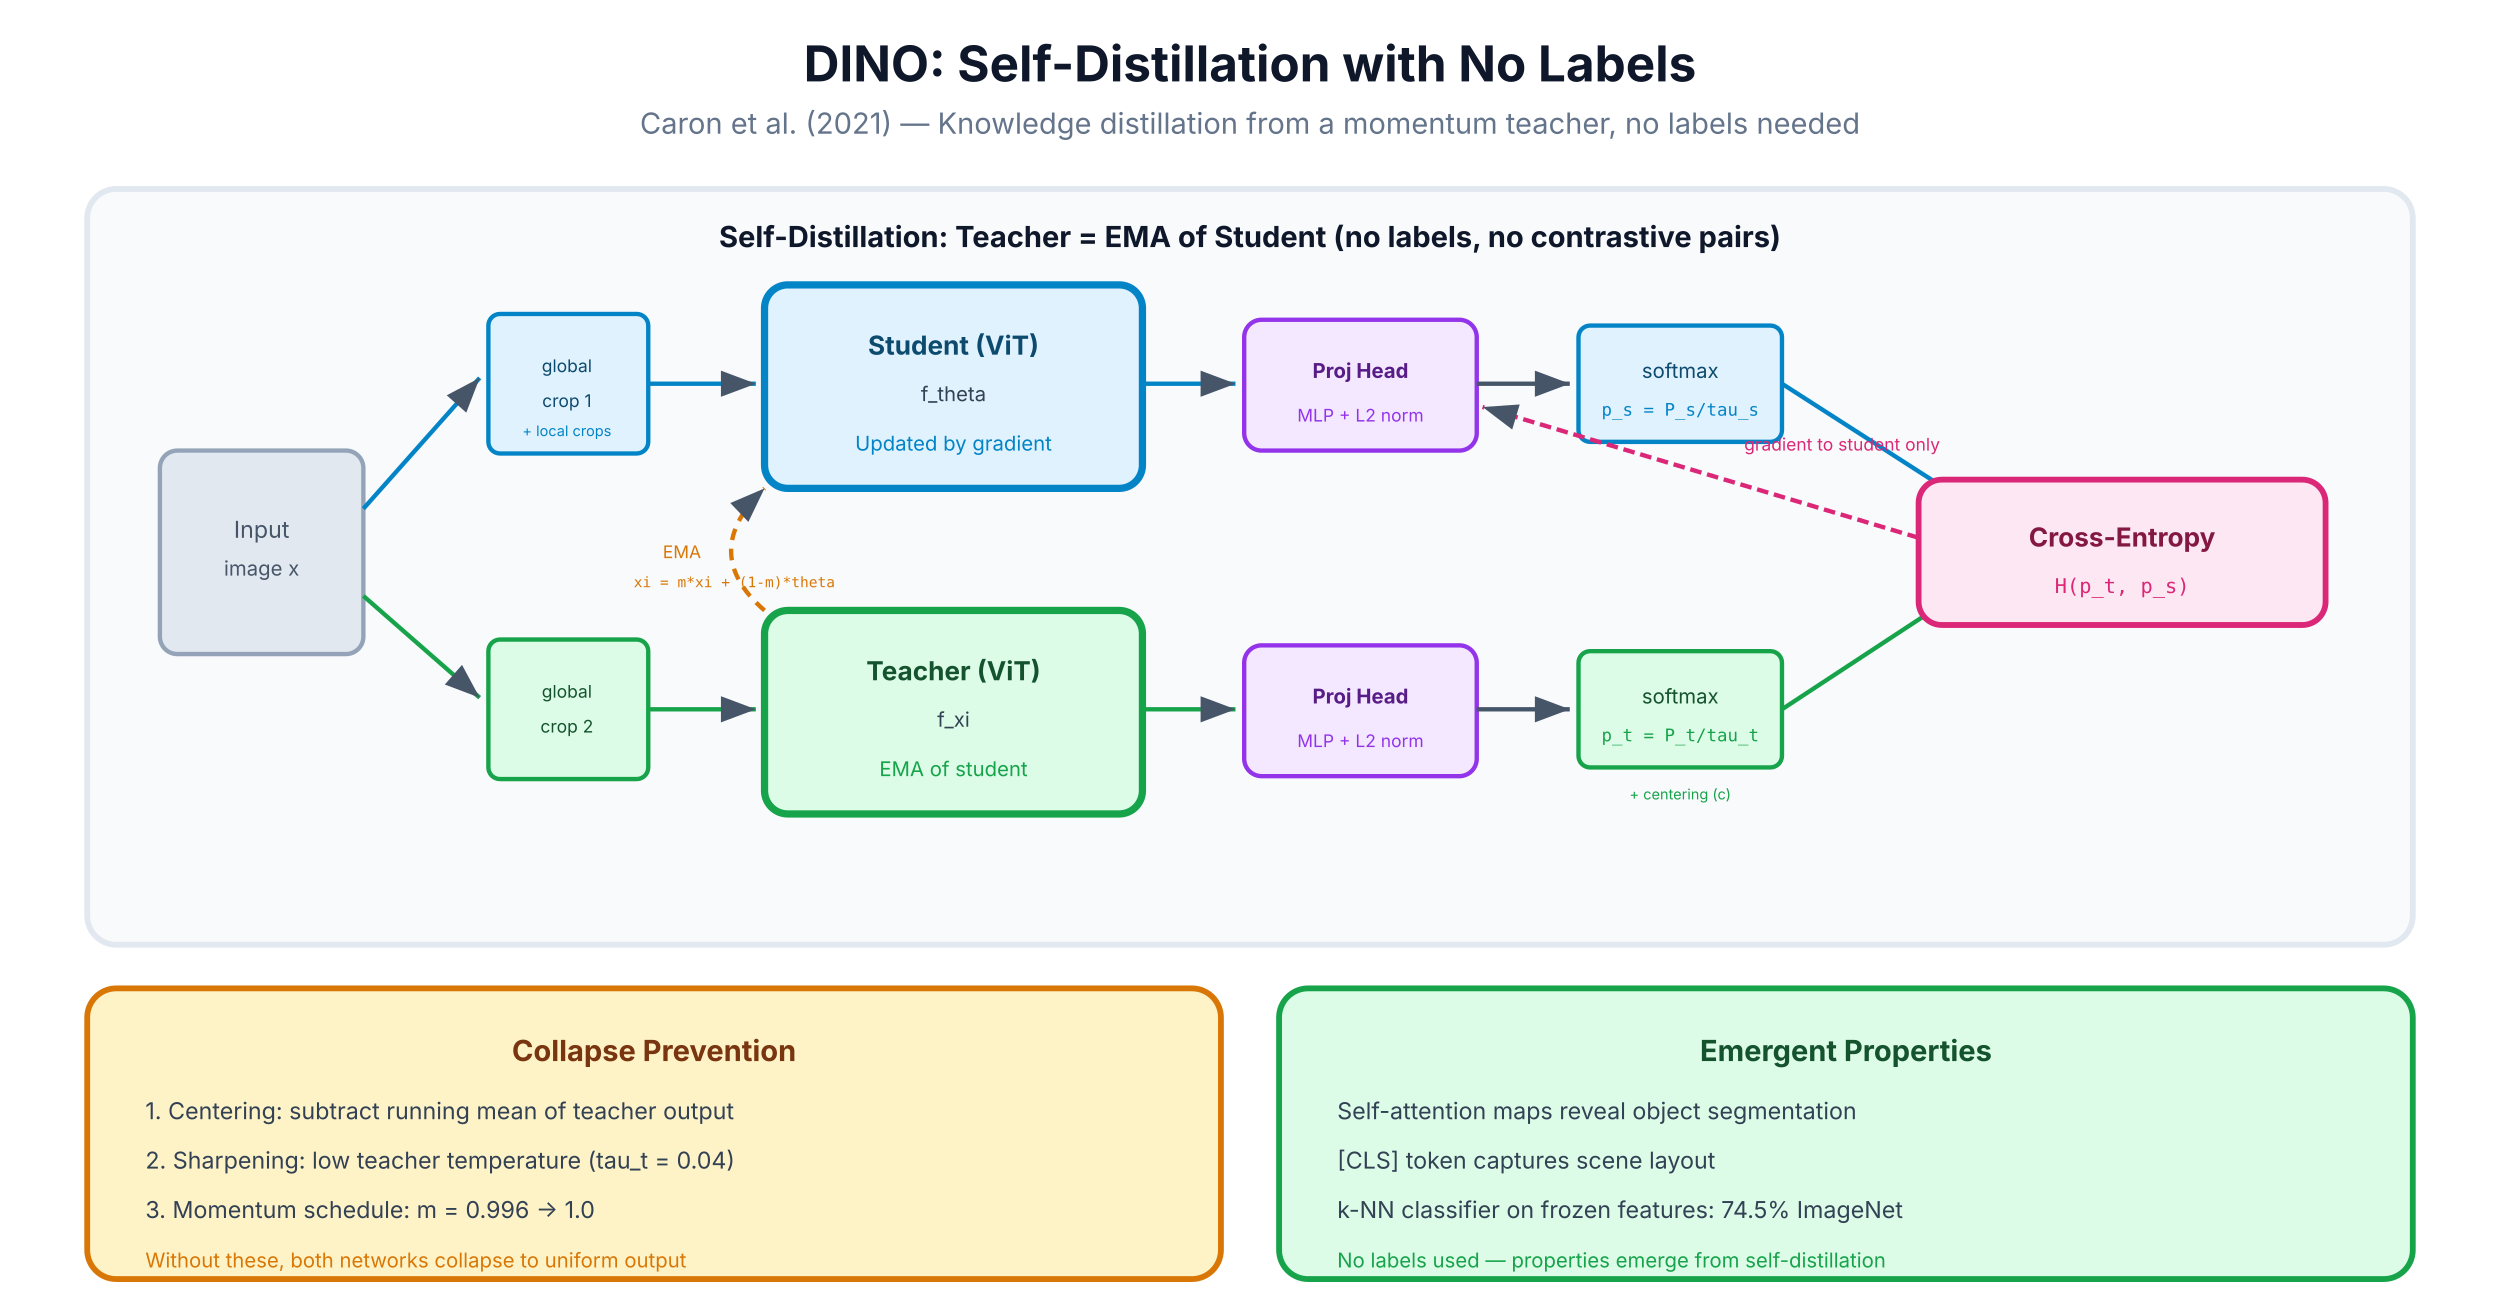
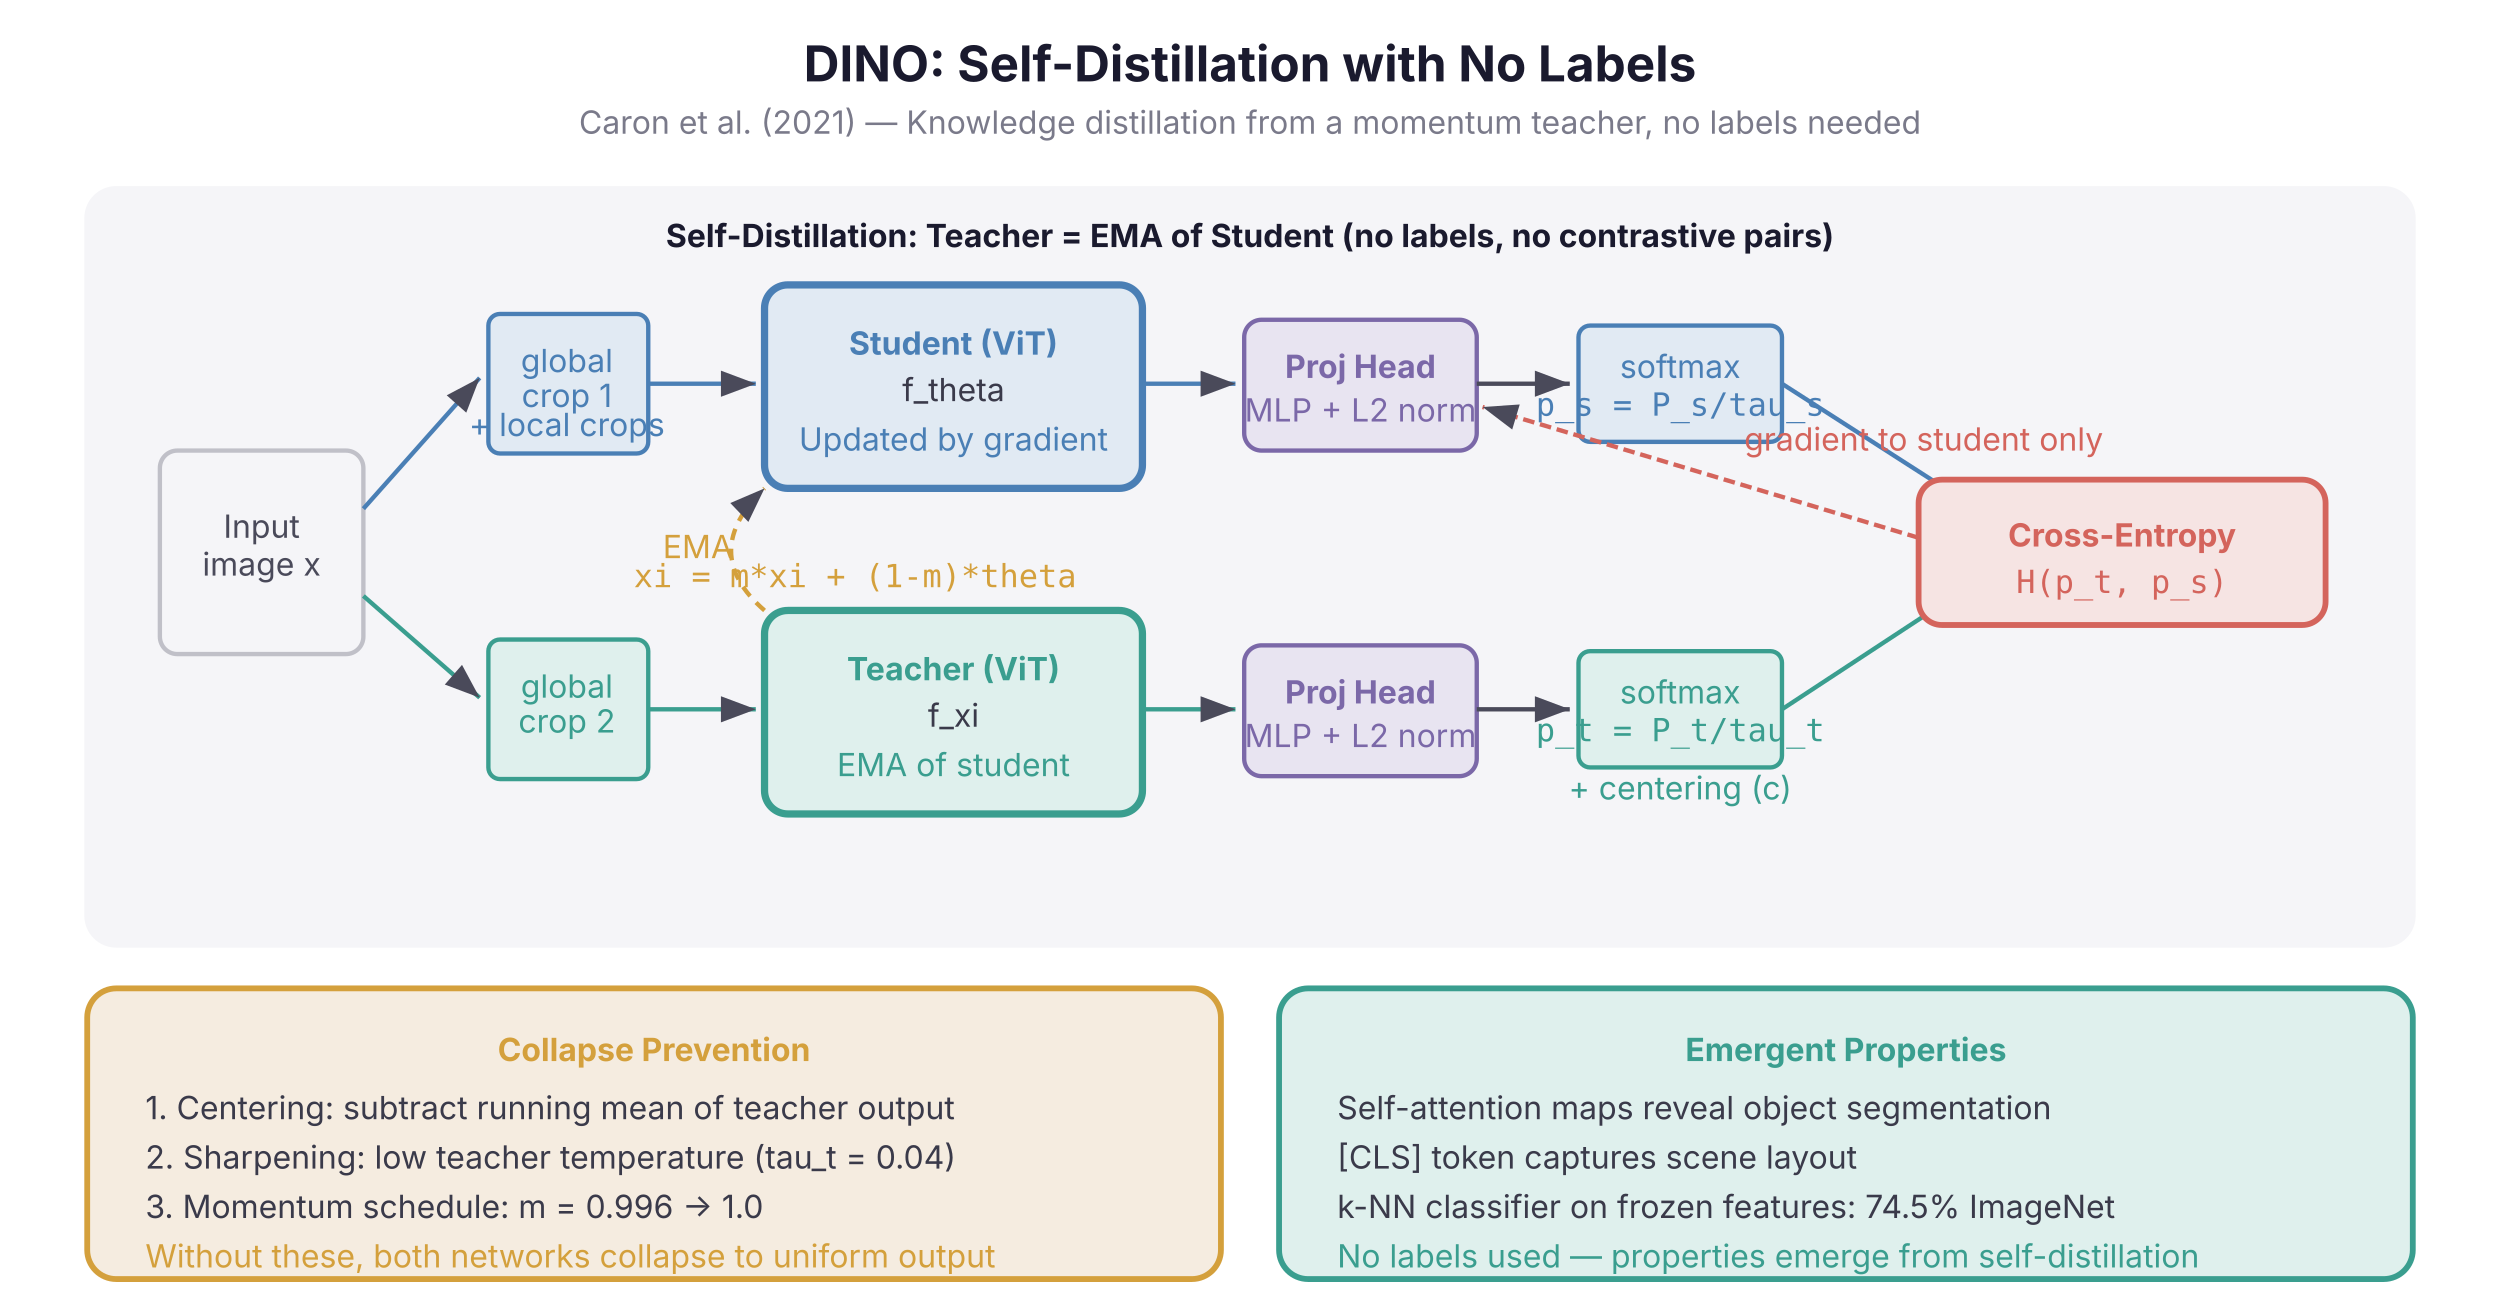
<svg xmlns="http://www.w3.org/2000/svg" viewBox="0 0 860 450" font-family="Inter, Helvetica, Arial, sans-serif">
  <defs>
    <marker id="a" markerWidth="8" markerHeight="6" refX="8" refY="3" orient="auto">
-       <path d="M0,0 L8,3 L0,6 Z" fill="#475569" />
+       <path d="M0,0 L8,3 L0,6 Z" fill="#4a4a5a" />
    </marker>
  </defs>
-   <text x="430" y="28" text-anchor="middle" font-size="17" font-weight="bold" fill="#0f172a">DINO: Self-Distillation with No Labels</text>
-   <text x="430" y="46" text-anchor="middle" font-size="10" fill="#64748b">Caron et al. (2021) — Knowledge distillation from a momentum teacher, no labels needed</text>
-   <rect x="30" y="65" width="800" height="260" rx="10" fill="#f8fafc" stroke="#e2e8f0" stroke-width="2" />
-   <rect x="55" y="155" width="70" height="70" rx="6" fill="#e2e8f0" stroke="#94a3b8" stroke-width="1.5" />
-   <text x="90" y="185" text-anchor="middle" font-size="8" fill="#475569">Input</text>
-   <text x="90" y="198" text-anchor="middle" font-size="7" fill="#475569">image x</text>
-   <line x1="125" y1="175" x2="165" y2="130" stroke="#0284c7" stroke-width="1.5" marker-end="url(#a)" />
-   <line x1="125" y1="205" x2="165" y2="240" stroke="#16a34a" stroke-width="1.5" marker-end="url(#a)" />
-   <rect x="168" y="108" width="55" height="48" rx="4" fill="#e0f2fe" stroke="#0284c7" stroke-width="1.5" />
-   <text x="195" y="128" text-anchor="middle" font-size="6" fill="#0c4a6e">global</text>
-   <text x="195" y="140" text-anchor="middle" font-size="6" fill="#0c4a6e">crop 1</text>
-   <text x="195" y="150" text-anchor="middle" font-size="5" fill="#0284c7">+ local crops</text>
-   <rect x="168" y="220" width="55" height="48" rx="4" fill="#dcfce7" stroke="#16a34a" stroke-width="1.5" />
-   <text x="195" y="240" text-anchor="middle" font-size="6" fill="#14532d">global</text>
-   <text x="195" y="252" text-anchor="middle" font-size="6" fill="#14532d">crop 2</text>
-   <line x1="223" y1="132" x2="260" y2="132" stroke="#0284c7" stroke-width="1.5" marker-end="url(#a)" />
-   <rect x="263" y="98" width="130" height="70" rx="8" fill="#e0f2fe" stroke="#0284c7" stroke-width="2.5" />
-   <text x="328" y="122" text-anchor="middle" font-size="9" font-weight="bold" fill="#0c4a6e">Student (ViT)</text>
-   <text x="328" y="138" text-anchor="middle" font-size="7" fill="#334155">f_theta</text>
-   <text x="328" y="155" text-anchor="middle" font-size="7" fill="#0284c7">Updated by gradient</text>
-   <line x1="223" y1="244" x2="260" y2="244" stroke="#16a34a" stroke-width="1.5" marker-end="url(#a)" />
-   <rect x="263" y="210" width="130" height="70" rx="8" fill="#dcfce7" stroke="#16a34a" stroke-width="2.5" />
-   <text x="328" y="234" text-anchor="middle" font-size="9" font-weight="bold" fill="#14532d">Teacher (ViT)</text>
-   <text x="328" y="250" text-anchor="middle" font-size="7" fill="#334155">f_xi</text>
-   <text x="328" y="267" text-anchor="middle" font-size="7" fill="#16a34a">EMA of student</text>
-   <path d="M263,210 Q240,190 263,168" fill="none" stroke="#d97706" stroke-width="1.5" stroke-dasharray="4,3" marker-end="url(#a)" />
-   <text x="228" y="192" font-size="6" fill="#d97706">EMA</text>
-   <text x="218" y="202" font-size="5" fill="#d97706" font-family="'SF Mono', Consolas, monospace">xi = m*xi + (1-m)*theta</text>
-   <line x1="393" y1="132" x2="425" y2="132" stroke="#0284c7" stroke-width="1.5" marker-end="url(#a)" />
-   <rect x="428" y="110" width="80" height="45" rx="6" fill="#f3e8ff" stroke="#9333ea" stroke-width="1.5" />
-   <text x="468" y="130" text-anchor="middle" font-size="7" font-weight="bold" fill="#581c87">Proj Head</text>
-   <text x="468" y="145" text-anchor="middle" font-size="6" fill="#9333ea">MLP + L2 norm</text>
-   <line x1="393" y1="244" x2="425" y2="244" stroke="#16a34a" stroke-width="1.5" marker-end="url(#a)" />
-   <rect x="428" y="222" width="80" height="45" rx="6" fill="#f3e8ff" stroke="#9333ea" stroke-width="1.5" />
-   <text x="468" y="242" text-anchor="middle" font-size="7" font-weight="bold" fill="#581c87">Proj Head</text>
-   <text x="468" y="257" text-anchor="middle" font-size="6" fill="#9333ea">MLP + L2 norm</text>
-   <line x1="508" y1="132" x2="540" y2="132" stroke="#475569" stroke-width="1.5" marker-end="url(#a)" />
-   <rect x="543" y="112" width="70" height="40" rx="4" fill="#e0f2fe" stroke="#0284c7" stroke-width="1.5" />
-   <text x="578" y="130" text-anchor="middle" font-size="7" fill="#0c4a6e">softmax</text>
-   <text x="578" y="143" text-anchor="middle" font-size="6" fill="#0284c7" font-family="'SF Mono', Consolas, monospace">p_s = P_s/tau_s</text>
-   <line x1="508" y1="244" x2="540" y2="244" stroke="#475569" stroke-width="1.5" marker-end="url(#a)" />
-   <rect x="543" y="224" width="70" height="40" rx="4" fill="#dcfce7" stroke="#16a34a" stroke-width="1.5" />
-   <text x="578" y="242" text-anchor="middle" font-size="7" fill="#14532d">softmax</text>
-   <text x="578" y="255" text-anchor="middle" font-size="6" fill="#16a34a" font-family="'SF Mono', Consolas, monospace">p_t = P_t/tau_t</text>
-   <text x="578" y="275" text-anchor="middle" font-size="5" fill="#16a34a">+ centering (c)</text>
-   <line x1="613" y1="132" x2="680" y2="175" stroke="#0284c7" stroke-width="1.5" />
-   <line x1="613" y1="244" x2="680" y2="200" stroke="#16a34a" stroke-width="1.5" />
-   <rect x="660" y="165" width="140" height="50" rx="8" fill="#fce7f3" stroke="#db2777" stroke-width="2" />
-   <text x="730" y="188" text-anchor="middle" font-size="9" font-weight="bold" fill="#831843">Cross-Entropy</text>
-   <text x="730" y="204" text-anchor="middle" font-size="7" fill="#db2777" font-family="'SF Mono', Consolas, monospace">H(p_t, p_s)</text>
-   <line x1="660" y1="185" x2="510" y2="140" stroke="#db2777" stroke-width="1.5" stroke-dasharray="4,2" marker-end="url(#a)" />
-   <text x="600" y="155" font-size="6" fill="#db2777">gradient to student only</text>
-   <text x="430" y="85" text-anchor="middle" font-size="10" font-weight="bold" fill="#0f172a">Self-Distillation: Teacher = EMA of Student (no labels, no contrastive pairs)</text>
-   <rect x="30" y="340" width="390" height="100" rx="10" fill="#fef3c7" stroke="#d97706" stroke-width="2" />
-   <text x="225" y="365" text-anchor="middle" font-size="10" font-weight="bold" fill="#78350f">Collapse Prevention</text>
-   <text x="50" y="385" font-size="8" fill="#334155">1. Centering: subtract running mean of teacher output</text>
-   <text x="50" y="402" font-size="8" fill="#334155">2. Sharpening: low teacher temperature (tau_t = 0.04)</text>
-   <text x="50" y="419" font-size="8" fill="#334155">3. Momentum schedule: m = 0.996 → 1.0</text>
-   <text x="50" y="436" font-size="7" fill="#d97706">Without these, both networks collapse to uniform output</text>
-   <rect x="440" y="340" width="390" height="100" rx="10" fill="#dcfce7" stroke="#16a34a" stroke-width="2" />
-   <text x="635" y="365" text-anchor="middle" font-size="10" font-weight="bold" fill="#14532d">Emergent Properties</text>
-   <text x="460" y="385" font-size="8" fill="#334155">Self-attention maps reveal object segmentation</text>
-   <text x="460" y="402" font-size="8" fill="#334155">[CLS] token captures scene layout</text>
-   <text x="460" y="419" font-size="8" fill="#334155">k-NN classifier on frozen features: 74.5% ImageNet</text>
-   <text x="460" y="436" font-size="7" fill="#16a34a">No labels used — properties emerge from self-distillation</text>
+   <text x="430" y="28" text-anchor="middle" font-size="17" font-weight="bold" fill="#1a1a2e">DINO: Self-Distillation with No Labels</text>
+   <text x="430" y="46" text-anchor="middle" font-size="11" fill="#7a7a8a">Caron et al. (2021) — Knowledge distillation from a momentum teacher, no labels needed</text>
+   <rect x="30" y="65" width="800" height="260" rx="10" fill="#f5f5f8" stroke="#f5f5f8" stroke-width="2" />
+   <rect x="55" y="155" width="70" height="70" rx="6" fill="#f5f5f8" stroke="#c0c0c8" stroke-width="1.5" />
+   <text x="90" y="185" text-anchor="middle" font-size="11" fill="#4a4a5a">Input</text>
+   <text x="90" y="198" text-anchor="middle" font-size="11" fill="#4a4a5a">image x</text>
+   <line x1="125" y1="175" x2="165" y2="130" stroke="#4a7fb5" stroke-width="1.5" marker-end="url(#a)" />
+   <line x1="125" y1="205" x2="165" y2="240" stroke="#3a9e8f" stroke-width="1.5" marker-end="url(#a)" />
+   <rect x="168" y="108" width="55" height="48" rx="4" fill="#e1eaf3" stroke="#4a7fb5" stroke-width="1.5" />
+   <text x="195" y="128" text-anchor="middle" font-size="11" fill="#4a7fb5">global</text>
+   <text x="195" y="140" text-anchor="middle" font-size="11" fill="#4a7fb5">crop 1</text>
+   <text x="195" y="150" text-anchor="middle" font-size="11" fill="#4a7fb5">+ local crops</text>
+   <rect x="168" y="220" width="55" height="48" rx="4" fill="#dff0ed" stroke="#3a9e8f" stroke-width="1.5" />
+   <text x="195" y="240" text-anchor="middle" font-size="11" fill="#3a9e8f">global</text>
+   <text x="195" y="252" text-anchor="middle" font-size="11" fill="#3a9e8f">crop 2</text>
+   <line x1="223" y1="132" x2="260" y2="132" stroke="#4a7fb5" stroke-width="1.5" marker-end="url(#a)" />
+   <rect x="263" y="98" width="130" height="70" rx="8" fill="#e1eaf3" stroke="#4a7fb5" stroke-width="2.5" />
+   <text x="328" y="122" text-anchor="middle" font-size="11" font-weight="bold" fill="#4a7fb5">Student (ViT)</text>
+   <text x="328" y="138" text-anchor="middle" font-size="11" fill="#3a3a4a">f_theta</text>
+   <text x="328" y="155" text-anchor="middle" font-size="11" fill="#4a7fb5">Updated by gradient</text>
+   <line x1="223" y1="244" x2="260" y2="244" stroke="#3a9e8f" stroke-width="1.5" marker-end="url(#a)" />
+   <rect x="263" y="210" width="130" height="70" rx="8" fill="#dff0ed" stroke="#3a9e8f" stroke-width="2.5" />
+   <text x="328" y="234" text-anchor="middle" font-size="11" font-weight="bold" fill="#3a9e8f">Teacher (ViT)</text>
+   <text x="328" y="250" text-anchor="middle" font-size="11" fill="#3a3a4a">f_xi</text>
+   <text x="328" y="267" text-anchor="middle" font-size="11" fill="#3a9e8f">EMA of student</text>
+   <path d="M263,210 Q240,190 263,168" fill="none" stroke="#d4a03c" stroke-width="1.5" stroke-dasharray="4,3" marker-end="url(#a)" />
+   <text x="228" y="192" font-size="11" fill="#d4a03c">EMA</text>
+   <text x="218" y="202" font-size="11" fill="#d4a03c" font-family="'JetBrains Mono', 'Fira Code', monospace">xi = m*xi + (1-m)*theta</text>
+   <line x1="393" y1="132" x2="425" y2="132" stroke="#4a7fb5" stroke-width="1.5" marker-end="url(#a)" />
+   <rect x="428" y="110" width="80" height="45" rx="6" fill="#e8e4f1" stroke="#7b68a8" stroke-width="1.5" />
+   <text x="468" y="130" text-anchor="middle" font-size="11" font-weight="bold" fill="#7b68a8">Proj Head</text>
+   <text x="468" y="145" text-anchor="middle" font-size="11" fill="#7b68a8">MLP + L2 norm</text>
+   <line x1="393" y1="244" x2="425" y2="244" stroke="#3a9e8f" stroke-width="1.5" marker-end="url(#a)" />
+   <rect x="428" y="222" width="80" height="45" rx="6" fill="#e8e4f1" stroke="#7b68a8" stroke-width="1.5" />
+   <text x="468" y="242" text-anchor="middle" font-size="11" font-weight="bold" fill="#7b68a8">Proj Head</text>
+   <text x="468" y="257" text-anchor="middle" font-size="11" fill="#7b68a8">MLP + L2 norm</text>
+   <line x1="508" y1="132" x2="540" y2="132" stroke="#4a4a5a" stroke-width="1.5" marker-end="url(#a)" />
+   <rect x="543" y="112" width="70" height="40" rx="4" fill="#e1eaf3" stroke="#4a7fb5" stroke-width="1.5" />
+   <text x="578" y="130" text-anchor="middle" font-size="11" fill="#4a7fb5">softmax</text>
+   <text x="578" y="143" text-anchor="middle" font-size="11" fill="#4a7fb5" font-family="'JetBrains Mono', 'Fira Code', monospace">p_s = P_s/tau_s</text>
+   <line x1="508" y1="244" x2="540" y2="244" stroke="#4a4a5a" stroke-width="1.5" marker-end="url(#a)" />
+   <rect x="543" y="224" width="70" height="40" rx="4" fill="#dff0ed" stroke="#3a9e8f" stroke-width="1.5" />
+   <text x="578" y="242" text-anchor="middle" font-size="11" fill="#3a9e8f">softmax</text>
+   <text x="578" y="255" text-anchor="middle" font-size="11" fill="#3a9e8f" font-family="'JetBrains Mono', 'Fira Code', monospace">p_t = P_t/tau_t</text>
+   <text x="578" y="275" text-anchor="middle" font-size="11" fill="#3a9e8f">+ centering (c)</text>
+   <line x1="613" y1="132" x2="680" y2="175" stroke="#4a7fb5" stroke-width="1.5" />
+   <line x1="613" y1="244" x2="680" y2="200" stroke="#3a9e8f" stroke-width="1.5" />
+   <rect x="660" y="165" width="140" height="50" rx="8" fill="#f6e4e3" stroke="#d4645c" stroke-width="2" />
+   <text x="730" y="188" text-anchor="middle" font-size="11" font-weight="bold" fill="#d4645c">Cross-Entropy</text>
+   <text x="730" y="204" text-anchor="middle" font-size="11" fill="#d4645c" font-family="'JetBrains Mono', 'Fira Code', monospace">H(p_t, p_s)</text>
+   <line x1="660" y1="185" x2="510" y2="140" stroke="#d4645c" stroke-width="1.5" stroke-dasharray="4,2" marker-end="url(#a)" />
+   <text x="600" y="155" font-size="11" fill="#d4645c">gradient to student only</text>
+   <text x="430" y="85" text-anchor="middle" font-size="11" font-weight="bold" fill="#1a1a2e">Self-Distillation: Teacher = EMA of Student (no labels, no contrastive pairs)</text>
+   <rect x="30" y="340" width="390" height="100" rx="10" fill="#f5ece0" stroke="#d4a03c" stroke-width="2" />
+   <text x="225" y="365" text-anchor="middle" font-size="11" font-weight="bold" fill="#d4a03c">Collapse Prevention</text>
+   <text x="50" y="385" font-size="11" fill="#3a3a4a">1. Centering: subtract running mean of teacher output</text>
+   <text x="50" y="402" font-size="11" fill="#3a3a4a">2. Sharpening: low teacher temperature (tau_t = 0.04)</text>
+   <text x="50" y="419" font-size="11" fill="#3a3a4a">3. Momentum schedule: m = 0.996 → 1.0</text>
+   <text x="50" y="436" font-size="11" fill="#d4a03c">Without these, both networks collapse to uniform output</text>
+   <rect x="440" y="340" width="390" height="100" rx="10" fill="#dff0ed" stroke="#3a9e8f" stroke-width="2" />
+   <text x="635" y="365" text-anchor="middle" font-size="11" font-weight="bold" fill="#3a9e8f">Emergent Properties</text>
+   <text x="460" y="385" font-size="11" fill="#3a3a4a">Self-attention maps reveal object segmentation</text>
+   <text x="460" y="402" font-size="11" fill="#3a3a4a">[CLS] token captures scene layout</text>
+   <text x="460" y="419" font-size="11" fill="#3a3a4a">k-NN classifier on frozen features: 74.5% ImageNet</text>
+   <text x="460" y="436" font-size="11" fill="#3a9e8f">No labels used — properties emerge from self-distillation</text>
</svg>
